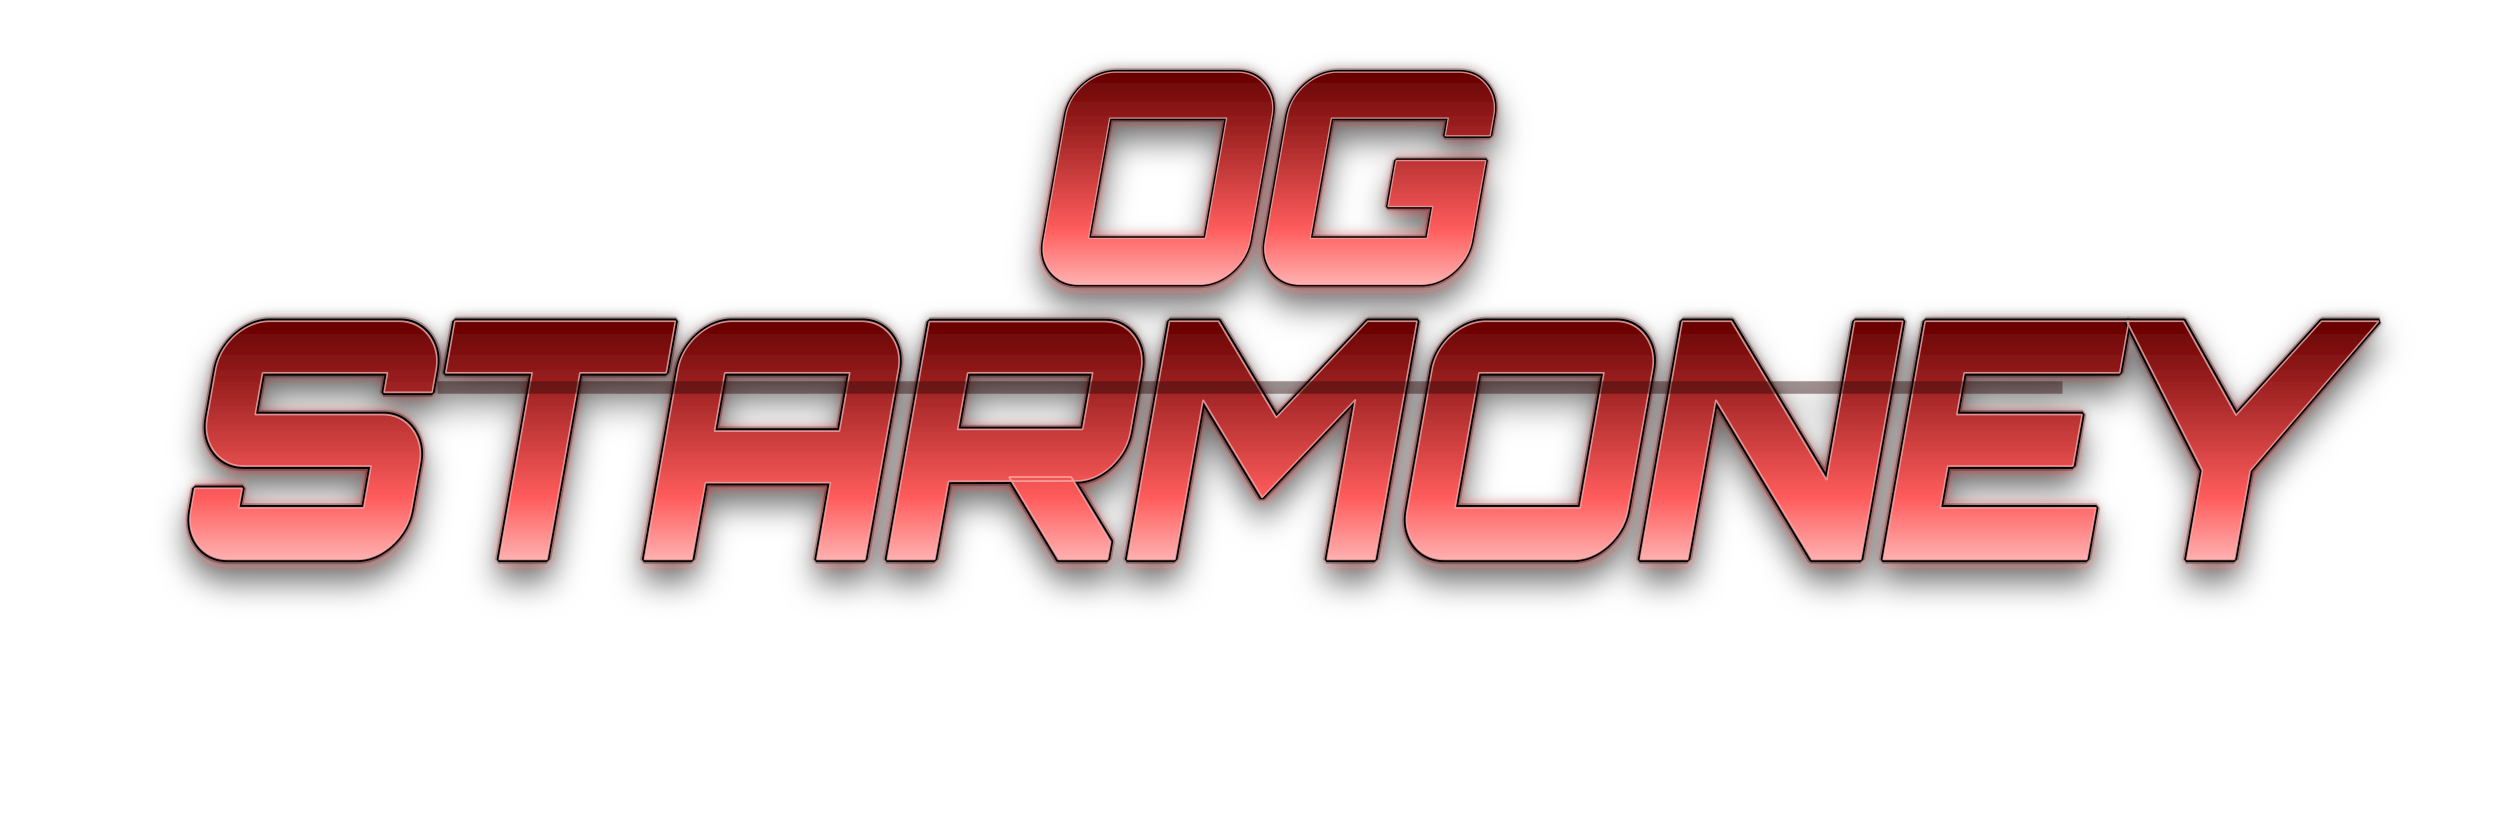
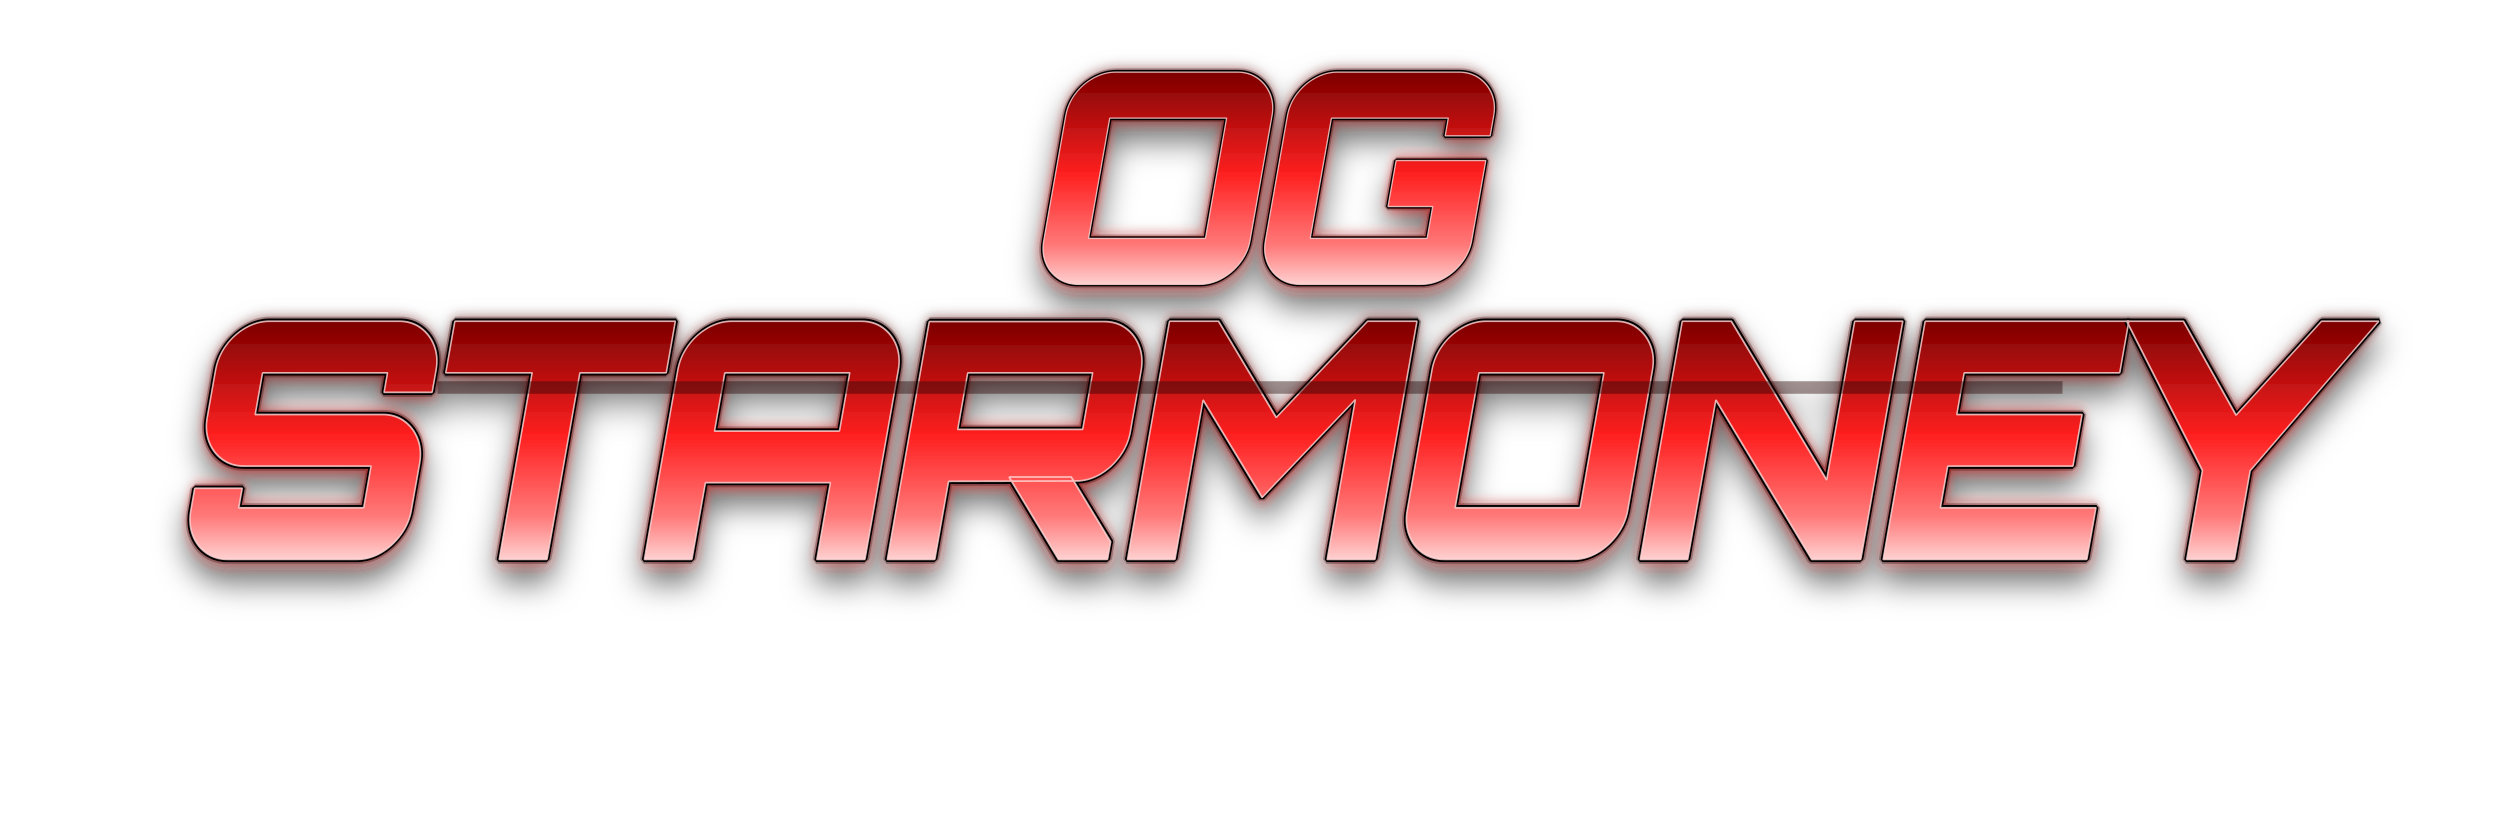
<svg xmlns="http://www.w3.org/2000/svg" width="1600" height="520" viewBox="0 0 1600 520" role="img" aria-labelledby="title desc">
  <defs>
    <linearGradient id="redStroke" x1="0%" y1="0%" x2="0%" y2="100%">
      <stop offset="0%" stop-color="#ffd9d9" />
      <stop offset="12%" stop-color="#ff7b7b" />
      <stop offset="48%" stop-color="#e01414" />
      <stop offset="82%" stop-color="#6b0000" />
      <stop offset="100%" stop-color="#260000" />
    </linearGradient>
    <linearGradient id="redInner" x1="0%" y1="0%" x2="0%" y2="100%">
-       <stop offset="0%" stop-color="#ffb0b0" />
-       <stop offset="26%" stop-color="#ff5c5c" />
-       <stop offset="100%" stop-color="#650000" />
+       <stop offset="0%" stop-color="#ffd0d0" />
+       <stop offset="18%" stop-color="#ff7a7a" />
+       <stop offset="52%" stop-color="#ff2020" />
+       <stop offset="100%" stop-color="#7c0000" />
    </linearGradient>
    <filter id="softShadow" x="-30%" y="-30%" width="160%" height="180%">
      <feOffset dx="0" dy="12" result="off" />
      <feGaussianBlur in="off" stdDeviation="10" result="blur" />
      <feColorMatrix in="blur" type="matrix" values="0 0 0 0 0                 0 0 0 0 0                 0 0 0 0 0                 0 0 0 .56 0" result="shadow" />
      <feMerge>
        <feMergeNode in="shadow" />
        <feMergeNode in="SourceGraphic" />
      </feMerge>
    </filter>
    <filter id="redGlow" x="-30%" y="-30%" width="160%" height="160%">
-       <feGaussianBlur stdDeviation="3.4" result="blur" />
-       <feColorMatrix in="blur" type="matrix" values="1 0 0 0 0                 0 .18 0 0 0                 0 0 .18 0 0                 0 0 0 .46 0" result="red" />
+       <feGaussianBlur stdDeviation="3.8" result="blur" />
+       <feColorMatrix in="blur" type="matrix" values="1 0 0 0 0                 0 .14 0 0 0                 0 0 .14 0 0                 0 0 0 .58 0" result="red" />
      <feMerge>
        <feMergeNode in="red" />
        <feMergeNode in="SourceGraphic" />
      </feMerge>
    </filter>
    <g id="line-top">
      <path d="M202 0Q162 0 128.0 20.0Q94 40 74.0 74.0Q54 108 54 148V572Q54 613 74.0 646.5Q94 680 128.0 700.0Q162 720 202 720H626Q666 720 699.5 700.0Q733 680 753.5 646.5Q774 613 774 572V148Q774 108 753.5 74.0Q733 40 699.5 20.0Q666 0 626 0ZM209 156H617Q617 156 617.0 156.0Q617 156 617 156V564Q617 564 617.0 564.0Q617 564 617 564H209Q209 564 209.0 564.0Q209 564 209 564V156Q209 156 209.0 156.0Q209 156 209 156Z" transform="translate(-142.562,0) scale(0.178,-0.178)" />
      <path d="M204 0Q164 0 130.0 20.0Q96 40 76.0 74.0Q56 108 56 148V572Q56 613 76.0 646.5Q96 680 130.0 700.0Q164 720 204 720H627Q668 720 701.5 700.0Q735 680 755.5 646.5Q776 613 776 572V504H619V564Q619 564 619.0 564.0Q619 564 619 564H211Q211 564 211.0 564.0Q211 564 211 564V156Q211 156 211.0 156.0Q211 156 211 156H619Q619 156 619.0 156.0Q619 156 619 156V264H463V420H776V148Q776 108 755.5 74.0Q735 40 701.5 20.0Q668 0 627 0Z" transform="translate(-5.178,0) scale(0.178,-0.178)" />
    </g>
    <g id="line-bottom">
      <path d="M202 0Q162 0 128.0 20.0Q94 40 74.0 74.0Q54 108 54 148V215H209V156Q209 156 209.0 156.0Q209 156 209 156H617Q617 156 617.0 156.0Q617 156 617 156V282Q617 282 617.0 282.0Q617 282 617 282H202Q162 282 128.0 302.0Q94 322 74.0 355.5Q54 389 54 430V572Q54 613 74.0 646.5Q94 680 128.0 700.0Q162 720 202 720H626Q666 720 699.5 700.0Q733 680 753.5 646.5Q774 613 774 572V505H617V564Q617 564 617.0 564.0Q617 564 617 564H209Q209 564 209.0 564.0Q209 564 209 564V438Q209 438 209.0 438.0Q209 438 209 438H626Q666 438 699.5 418.0Q733 398 753.5 364.5Q774 331 774 290V148Q774 108 753.5 74.0Q733 40 699.5 20.0Q666 0 626 0Z" transform="translate(-693.984,0) scale(0.196,-0.196)" />
      <path d="M302 0V564H20V720H740V564H458V0Z" transform="translate(-539.696,0) scale(0.196,-0.196)" />
      <path d="M58 0V572Q58 613 78.0 646.5Q98 680 132.0 700.0Q166 720 206 720H629Q670 720 703.5 700.0Q737 680 757.5 646.5Q778 613 778 572V0H621V232H213V0H58ZM213 388H621V564Q621 564 621.0 564.0Q621 564 621 564H213Q213 564 213.0 564.0Q213 564 213 564V388Z" transform="translate(-398.932,0) scale(0.196,-0.196)" />
      <path d="M615 0 406 249H609L775 53V0ZM56 0V719H627Q668 719 701.5 699.0Q735 679 755.5 645.0Q776 611 776 571V385Q776 345 755.5 311.0Q735 277 701.5 257.0Q668 237 627 237L211 236V0ZM211 393H619Q619 393 619.0 393.0Q619 393 619 393V564Q619 564 619.0 564.0Q619 564 619 564H211Q211 564 211.0 564.0Q211 564 211 564V393Q211 393 211.0 393.0Q211 393 211 393Z" transform="translate(-243.076,0) scale(0.196,-0.196)" />
      <path d="M56 0V720H216L460 429L703 720H864V0H708V483L460 187L211 482V0Z" transform="translate(-89.376,0) scale(0.196,-0.196)" />
      <path d="M202 0Q162 0 128.0 20.0Q94 40 74.0 74.0Q54 108 54 148V572Q54 613 74.0 646.5Q94 680 128.0 700.0Q162 720 202 720H626Q666 720 699.5 700.0Q733 680 753.5 646.5Q774 613 774 572V148Q774 108 753.5 74.0Q733 40 699.5 20.0Q666 0 626 0ZM209 156H617Q617 156 617.0 156.0Q617 156 617 156V564Q617 564 617.0 564.0Q617 564 617 564H209Q209 564 209.0 564.0Q209 564 209 564V156Q209 156 209.0 156.0Q209 156 209 156Z" transform="translate(84.512,0) scale(0.196,-0.196)" />
      <path d="M56 0V720H216L619 240V720H776V0H616L211 482V0Z" transform="translate(238.800,0) scale(0.196,-0.196)" />
      <path d="M58 0V720H723V564H215V438H624V282H215V156H723V0Z" transform="translate(393.872,0) scale(0.196,-0.196)" />
      <path d="M324 0V269L-9 720H176L402 436L627 720H814L480 268V0Z" transform="translate(536.008,0) scale(0.196,-0.196)" />
    </g>
  </defs>
  <g filter="url(#softShadow)">
    <g transform="translate(800 182) skewX(-10) scale(1.03 1.06)">
-       <use href="#line-top" fill="#1b0505" stroke="#000000" stroke-width="26" stroke-linejoin="bevel" opacity="0.22" />
+       <use href="#line-top" fill="#240202" stroke="#000000" stroke-width="26" stroke-linejoin="bevel" opacity="0.24" />
      <use href="#line-top" fill="url(#redInner)" stroke="#060606" stroke-width="15" stroke-linejoin="bevel" paint-order="stroke fill" filter="url(#redGlow)" />
-       <use href="#line-top" fill="none" stroke="#ffb1b1" stroke-width="4.5" stroke-linejoin="bevel" opacity="0.78" />
+       <use href="#line-top" fill="none" stroke="#ffd6d6" stroke-width="4.5" stroke-linejoin="bevel" opacity="0.82" />
    </g>
    <g transform="translate(800 358) skewX(-10) scale(1.0 1.08)">
-       <use href="#line-bottom" fill="#1b0505" stroke="#000000" stroke-width="28" stroke-linejoin="bevel" opacity="0.24" />
+       <use href="#line-bottom" fill="#240202" stroke="#000000" stroke-width="28" stroke-linejoin="bevel" opacity="0.26" />
      <use href="#line-bottom" fill="url(#redInner)" stroke="#060606" stroke-width="17" stroke-linejoin="bevel" paint-order="stroke fill" filter="url(#redGlow)" />
-       <use href="#line-bottom" fill="none" stroke="#ffb1b1" stroke-width="5.2" stroke-linejoin="bevel" opacity="0.78" />
+       <use href="#line-bottom" fill="none" stroke="#ffd6d6" stroke-width="5.2" stroke-linejoin="bevel" opacity="0.82" />
    </g>
    <g opacity="0.42">
      <path d="M350 230H1250" stroke="url(#redInner)" stroke-width="5" stroke-linecap="square" />
      <path d="M284 248H1316" stroke="#230000" stroke-width="8" stroke-linecap="square" />
    </g>
  </g>
</svg>
